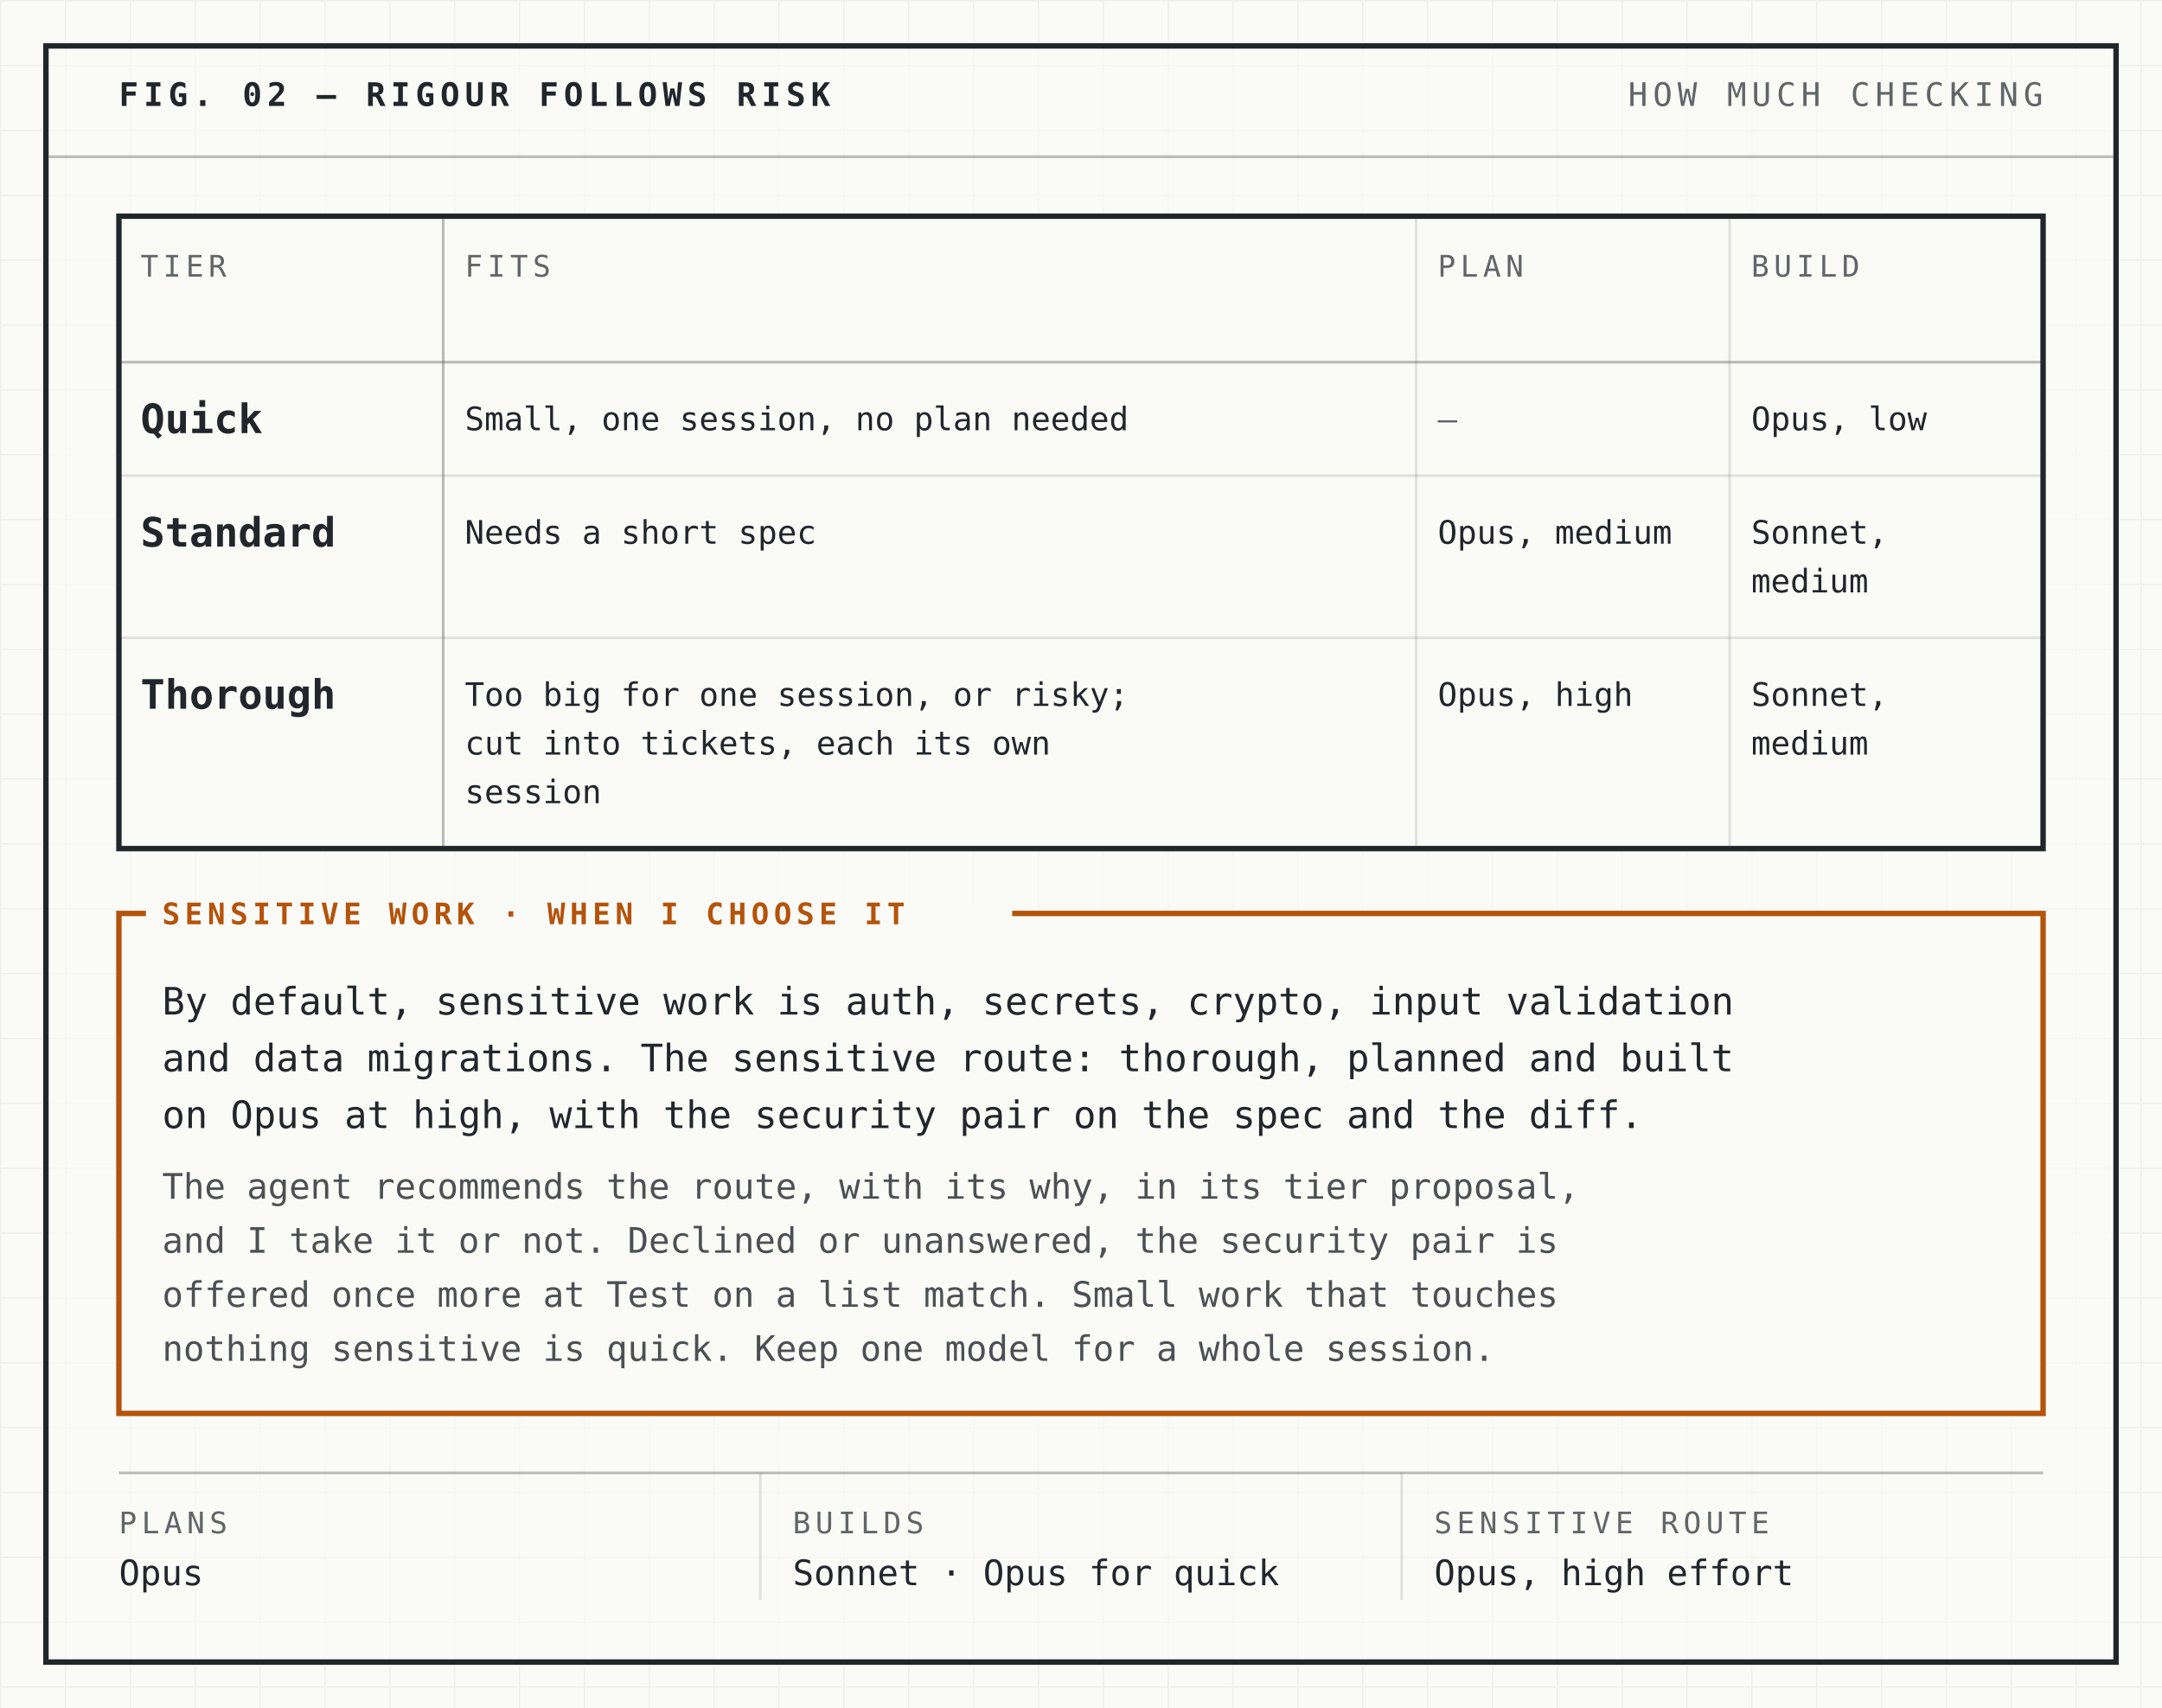
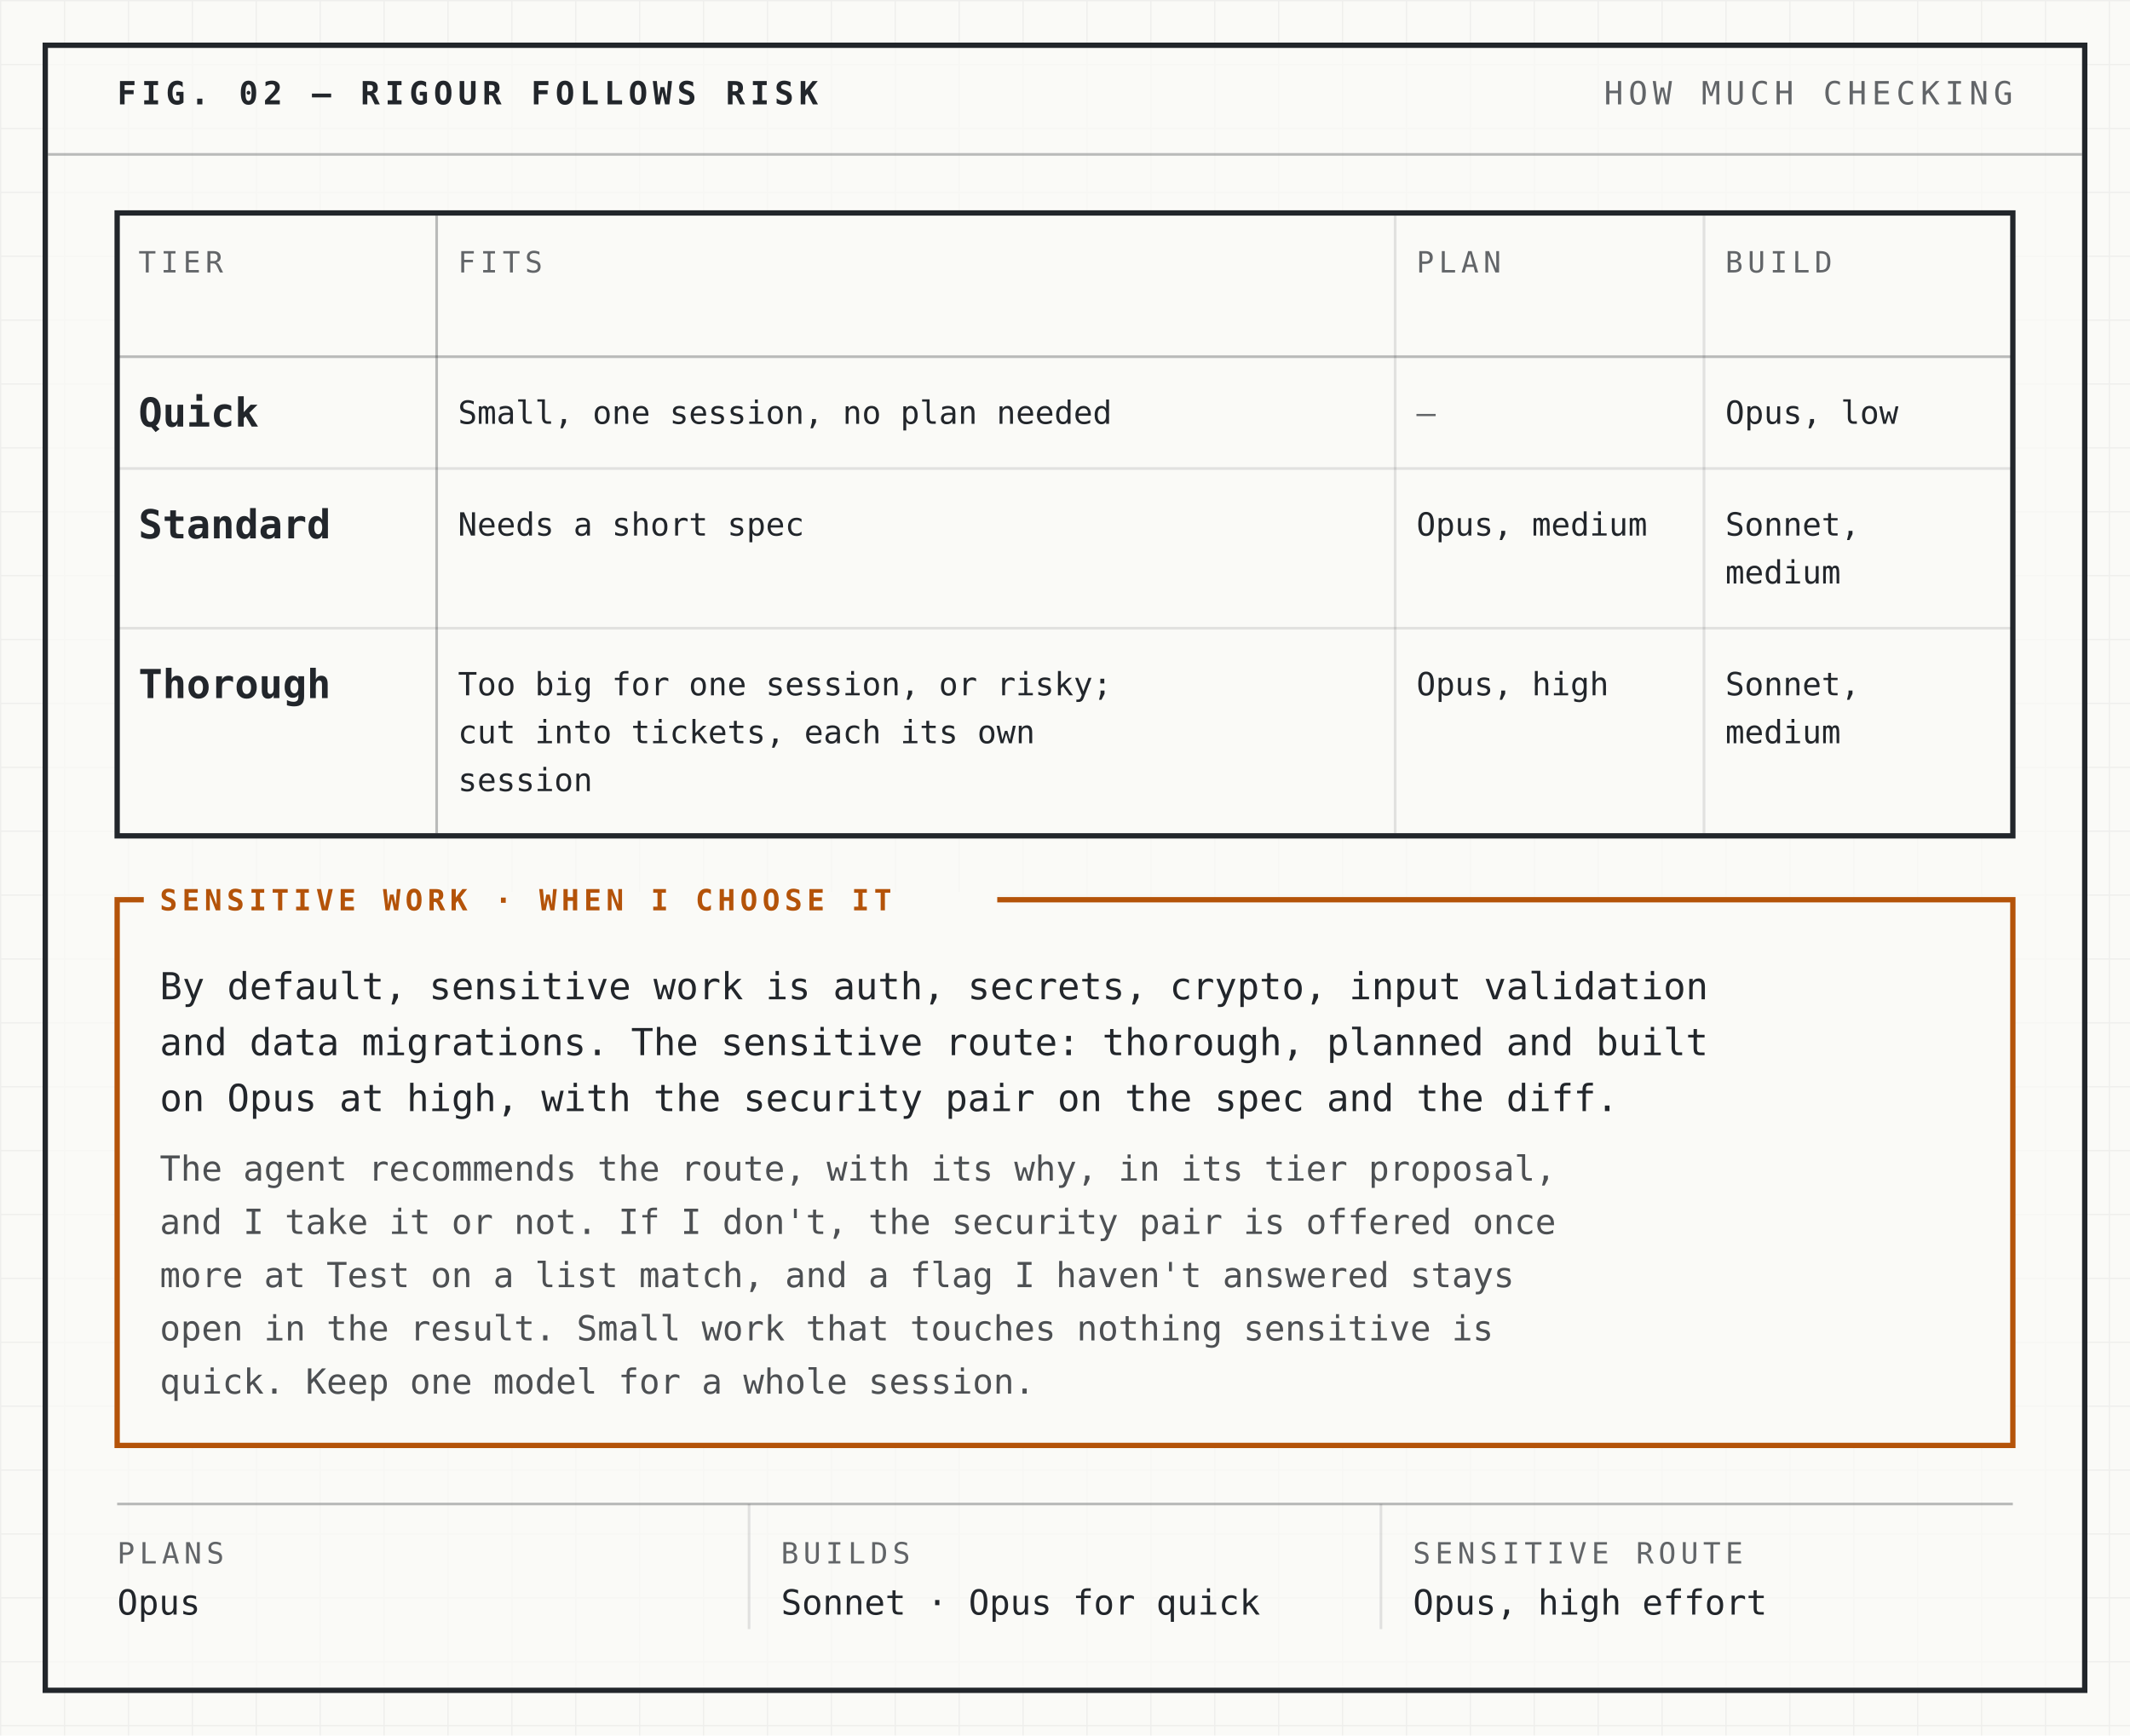
- <svg xmlns="http://www.w3.org/2000/svg" width="800" height="632" viewBox="0 0 800 632" font-family="'IBM Plex Mono', ui-monospace, SFMono-Regular, Menlo, Consolas, monospace" role="img">
-   <rect width="800" height="632" fill="#fafaf7" />
+ <svg xmlns="http://www.w3.org/2000/svg" width="800" height="652" viewBox="0 0 800 652" font-family="'IBM Plex Mono', ui-monospace, SFMono-Regular, Menlo, Consolas, monospace" role="img">
+   <rect width="800" height="652" fill="#fafaf7" />
  <defs>
    <pattern id="grid" width="24" height="24" patternUnits="userSpaceOnUse">
      <path d="M24 0H0V24" fill="none" stroke="#22262b" stroke-opacity="0.05" stroke-width="1" />
    </pattern>
  </defs>
-   <rect width="800" height="632" fill="url(#grid)" />
-   <rect x="17" y="17" width="766" height="598" fill="#fafaf7" fill-opacity="0.72" stroke="#22262b" stroke-width="2" />
+   <rect width="800" height="652" fill="url(#grid)" />
+   <rect x="17" y="17" width="766" height="618" fill="#fafaf7" fill-opacity="0.72" stroke="#22262b" stroke-width="2" />
  <text x="44" y="39.2" font-size="12" font-weight="600" letter-spacing="1.92" fill="#22262b">FIG. 02 — RIGOUR FOLLOWS RISK</text>
  <text x="756" y="39.2" font-size="12" letter-spacing="1.92" text-anchor="end" fill="#22262b" fill-opacity="0.7">HOW MUCH CHECKING</text>
  <line x1="18" y1="58" x2="782" y2="58" stroke="#22262b" stroke-opacity="0.3" stroke-width="1" />
  <rect x="44" y="80" width="712" height="234" fill="#fafaf7" stroke="#22262b" stroke-width="2" />
  <text x="52" y="102.35" font-size="11" letter-spacing="1.76" fill="#22262b" fill-opacity="0.7">TIER</text>
  <text x="172" y="102.35" font-size="11" letter-spacing="1.76" fill="#22262b" fill-opacity="0.7">FITS</text>
  <text x="532" y="102.35" font-size="11" letter-spacing="1.76" fill="#22262b" fill-opacity="0.7">PLAN</text>
  <text x="648" y="102.35" font-size="11" letter-spacing="1.76" fill="#22262b" fill-opacity="0.7">BUILD</text>
  <line x1="44" y1="134" x2="756" y2="134" stroke="#22262b" stroke-opacity="0.3" stroke-width="1" />
  <text x="52" y="160.25" font-size="15" font-weight="600" fill="#22262b">Quick</text>
  <text x="172" y="159.2" font-size="12" fill="#22262b">Small, one session, no plan needed</text>
  <text x="532" y="159.2" font-size="12" fill="#22262b" fill-opacity="0.7">—</text>
  <text x="648" y="159.2" font-size="12" fill="#22262b">Opus, low</text>
  <line x1="44" y1="176" x2="756" y2="176" stroke="#22262b" stroke-opacity="0.12" stroke-width="1" />
  <text x="52" y="202.25" font-size="15" font-weight="600" fill="#22262b">Standard</text>
  <text x="172" y="201.2" font-size="12" fill="#22262b">Needs a short spec</text>
  <text x="532" y="201.2" font-size="12" fill="#22262b">Opus, medium</text>
  <text x="648" y="201.2" font-size="12" fill="#22262b">Sonnet,</text>
  <text x="648" y="219.2" font-size="12" fill="#22262b">medium</text>
  <line x1="44" y1="236" x2="756" y2="236" stroke="#22262b" stroke-opacity="0.12" stroke-width="1" />
  <text x="52" y="262.25" font-size="15" font-weight="600" fill="#22262b">Thorough</text>
  <text x="172" y="261.2" font-size="12" fill="#22262b">Too big for one session, or risky;</text>
  <text x="172" y="279.2" font-size="12" fill="#22262b">cut into tickets, each its own</text>
  <text x="172" y="297.2" font-size="12" fill="#22262b">session</text>
  <text x="532" y="261.2" font-size="12" fill="#22262b">Opus, high</text>
  <text x="648" y="261.2" font-size="12" fill="#22262b">Sonnet,</text>
  <text x="648" y="279.2" font-size="12" fill="#22262b">medium</text>
  <line x1="164" y1="81" x2="164" y2="313" stroke="#22262b" stroke-opacity="0.3" stroke-width="1" />
  <line x1="524" y1="81" x2="524" y2="313" stroke="#22262b" stroke-opacity="0.12" stroke-width="1" />
  <line x1="640" y1="81" x2="640" y2="313" stroke="#22262b" stroke-opacity="0.12" stroke-width="1" />
-   <rect x="44" y="338" width="712" height="185" fill="#fafaf7" stroke="#b45309" stroke-width="2" />
+   <rect x="44" y="338" width="712" height="205" fill="#fafaf7" stroke="#b45309" stroke-width="2" />
  <rect x="54" y="335" width="320.55" height="6" fill="#fafaf7" />
  <text x="60" y="342" font-size="11" font-weight="600" letter-spacing="1.76" fill="#b45309">SENSITIVE WORK · WHEN I CHOOSE IT</text>
  <text x="60" y="375.4" font-size="14" fill="#22262b">By default, sensitive work is auth, secrets, crypto, input validation</text>
  <text x="60" y="396.4" font-size="14" fill="#22262b">and data migrations. The sensitive route: thorough, planned and built</text>
  <text x="60" y="417.4" font-size="14" fill="#22262b">on Opus at high, with the security pair on the spec and the diff.</text>
  <text x="60" y="443.55" font-size="13" fill="#22262b" fill-opacity="0.8">The agent recommends the route, with its why, in its tier proposal,</text>
-   <text x="60" y="463.55" font-size="13" fill="#22262b" fill-opacity="0.8">and I take it or not. Declined or unanswered, the security pair is</text>
-   <text x="60" y="483.55" font-size="13" fill="#22262b" fill-opacity="0.8">offered once more at Test on a list match. Small work that touches</text>
-   <text x="60" y="503.55" font-size="13" fill="#22262b" fill-opacity="0.8">nothing sensitive is quick. Keep one model for a whole session.</text>
-   <line x1="44" y1="545" x2="756" y2="545" stroke="#22262b" stroke-opacity="0.3" stroke-width="1" />
-   <text x="44" y="567.35" font-size="11" letter-spacing="1.76" fill="#22262b" fill-opacity="0.7">PLANS</text>
-   <text x="44" y="586.55" font-size="13" font-weight="500" fill="#22262b">Opus</text>
-   <line x1="281.33" y1="545" x2="281.33" y2="592" stroke="#22262b" stroke-opacity="0.12" stroke-width="1" />
-   <text x="293.33" y="567.35" font-size="11" letter-spacing="1.76" fill="#22262b" fill-opacity="0.7">BUILDS</text>
-   <text x="293.33" y="586.55" font-size="13" font-weight="500" fill="#22262b">Sonnet · Opus for quick</text>
-   <line x1="518.67" y1="545" x2="518.67" y2="592" stroke="#22262b" stroke-opacity="0.12" stroke-width="1" />
-   <text x="530.67" y="567.35" font-size="11" letter-spacing="1.76" fill="#22262b" fill-opacity="0.7">SENSITIVE ROUTE</text>
-   <text x="530.67" y="586.55" font-size="13" font-weight="500" fill="#22262b">Opus, high effort</text>
+   <text x="60" y="463.55" font-size="13" fill="#22262b" fill-opacity="0.8">and I take it or not. If I don't, the security pair is offered once</text>
+   <text x="60" y="483.55" font-size="13" fill="#22262b" fill-opacity="0.8">more at Test on a list match, and a flag I haven't answered stays</text>
+   <text x="60" y="503.55" font-size="13" fill="#22262b" fill-opacity="0.8">open in the result. Small work that touches nothing sensitive is</text>
+   <text x="60" y="523.55" font-size="13" fill="#22262b" fill-opacity="0.8">quick. Keep one model for a whole session.</text>
+   <line x1="44" y1="565" x2="756" y2="565" stroke="#22262b" stroke-opacity="0.3" stroke-width="1" />
+   <text x="44" y="587.35" font-size="11" letter-spacing="1.76" fill="#22262b" fill-opacity="0.7">PLANS</text>
+   <text x="44" y="606.55" font-size="13" font-weight="500" fill="#22262b">Opus</text>
+   <line x1="281.33" y1="565" x2="281.33" y2="612" stroke="#22262b" stroke-opacity="0.12" stroke-width="1" />
+   <text x="293.33" y="587.35" font-size="11" letter-spacing="1.76" fill="#22262b" fill-opacity="0.7">BUILDS</text>
+   <text x="293.33" y="606.55" font-size="13" font-weight="500" fill="#22262b">Sonnet · Opus for quick</text>
+   <line x1="518.67" y1="565" x2="518.67" y2="612" stroke="#22262b" stroke-opacity="0.12" stroke-width="1" />
+   <text x="530.67" y="587.35" font-size="11" letter-spacing="1.76" fill="#22262b" fill-opacity="0.7">SENSITIVE ROUTE</text>
+   <text x="530.67" y="606.55" font-size="13" font-weight="500" fill="#22262b">Opus, high effort</text>
</svg>
